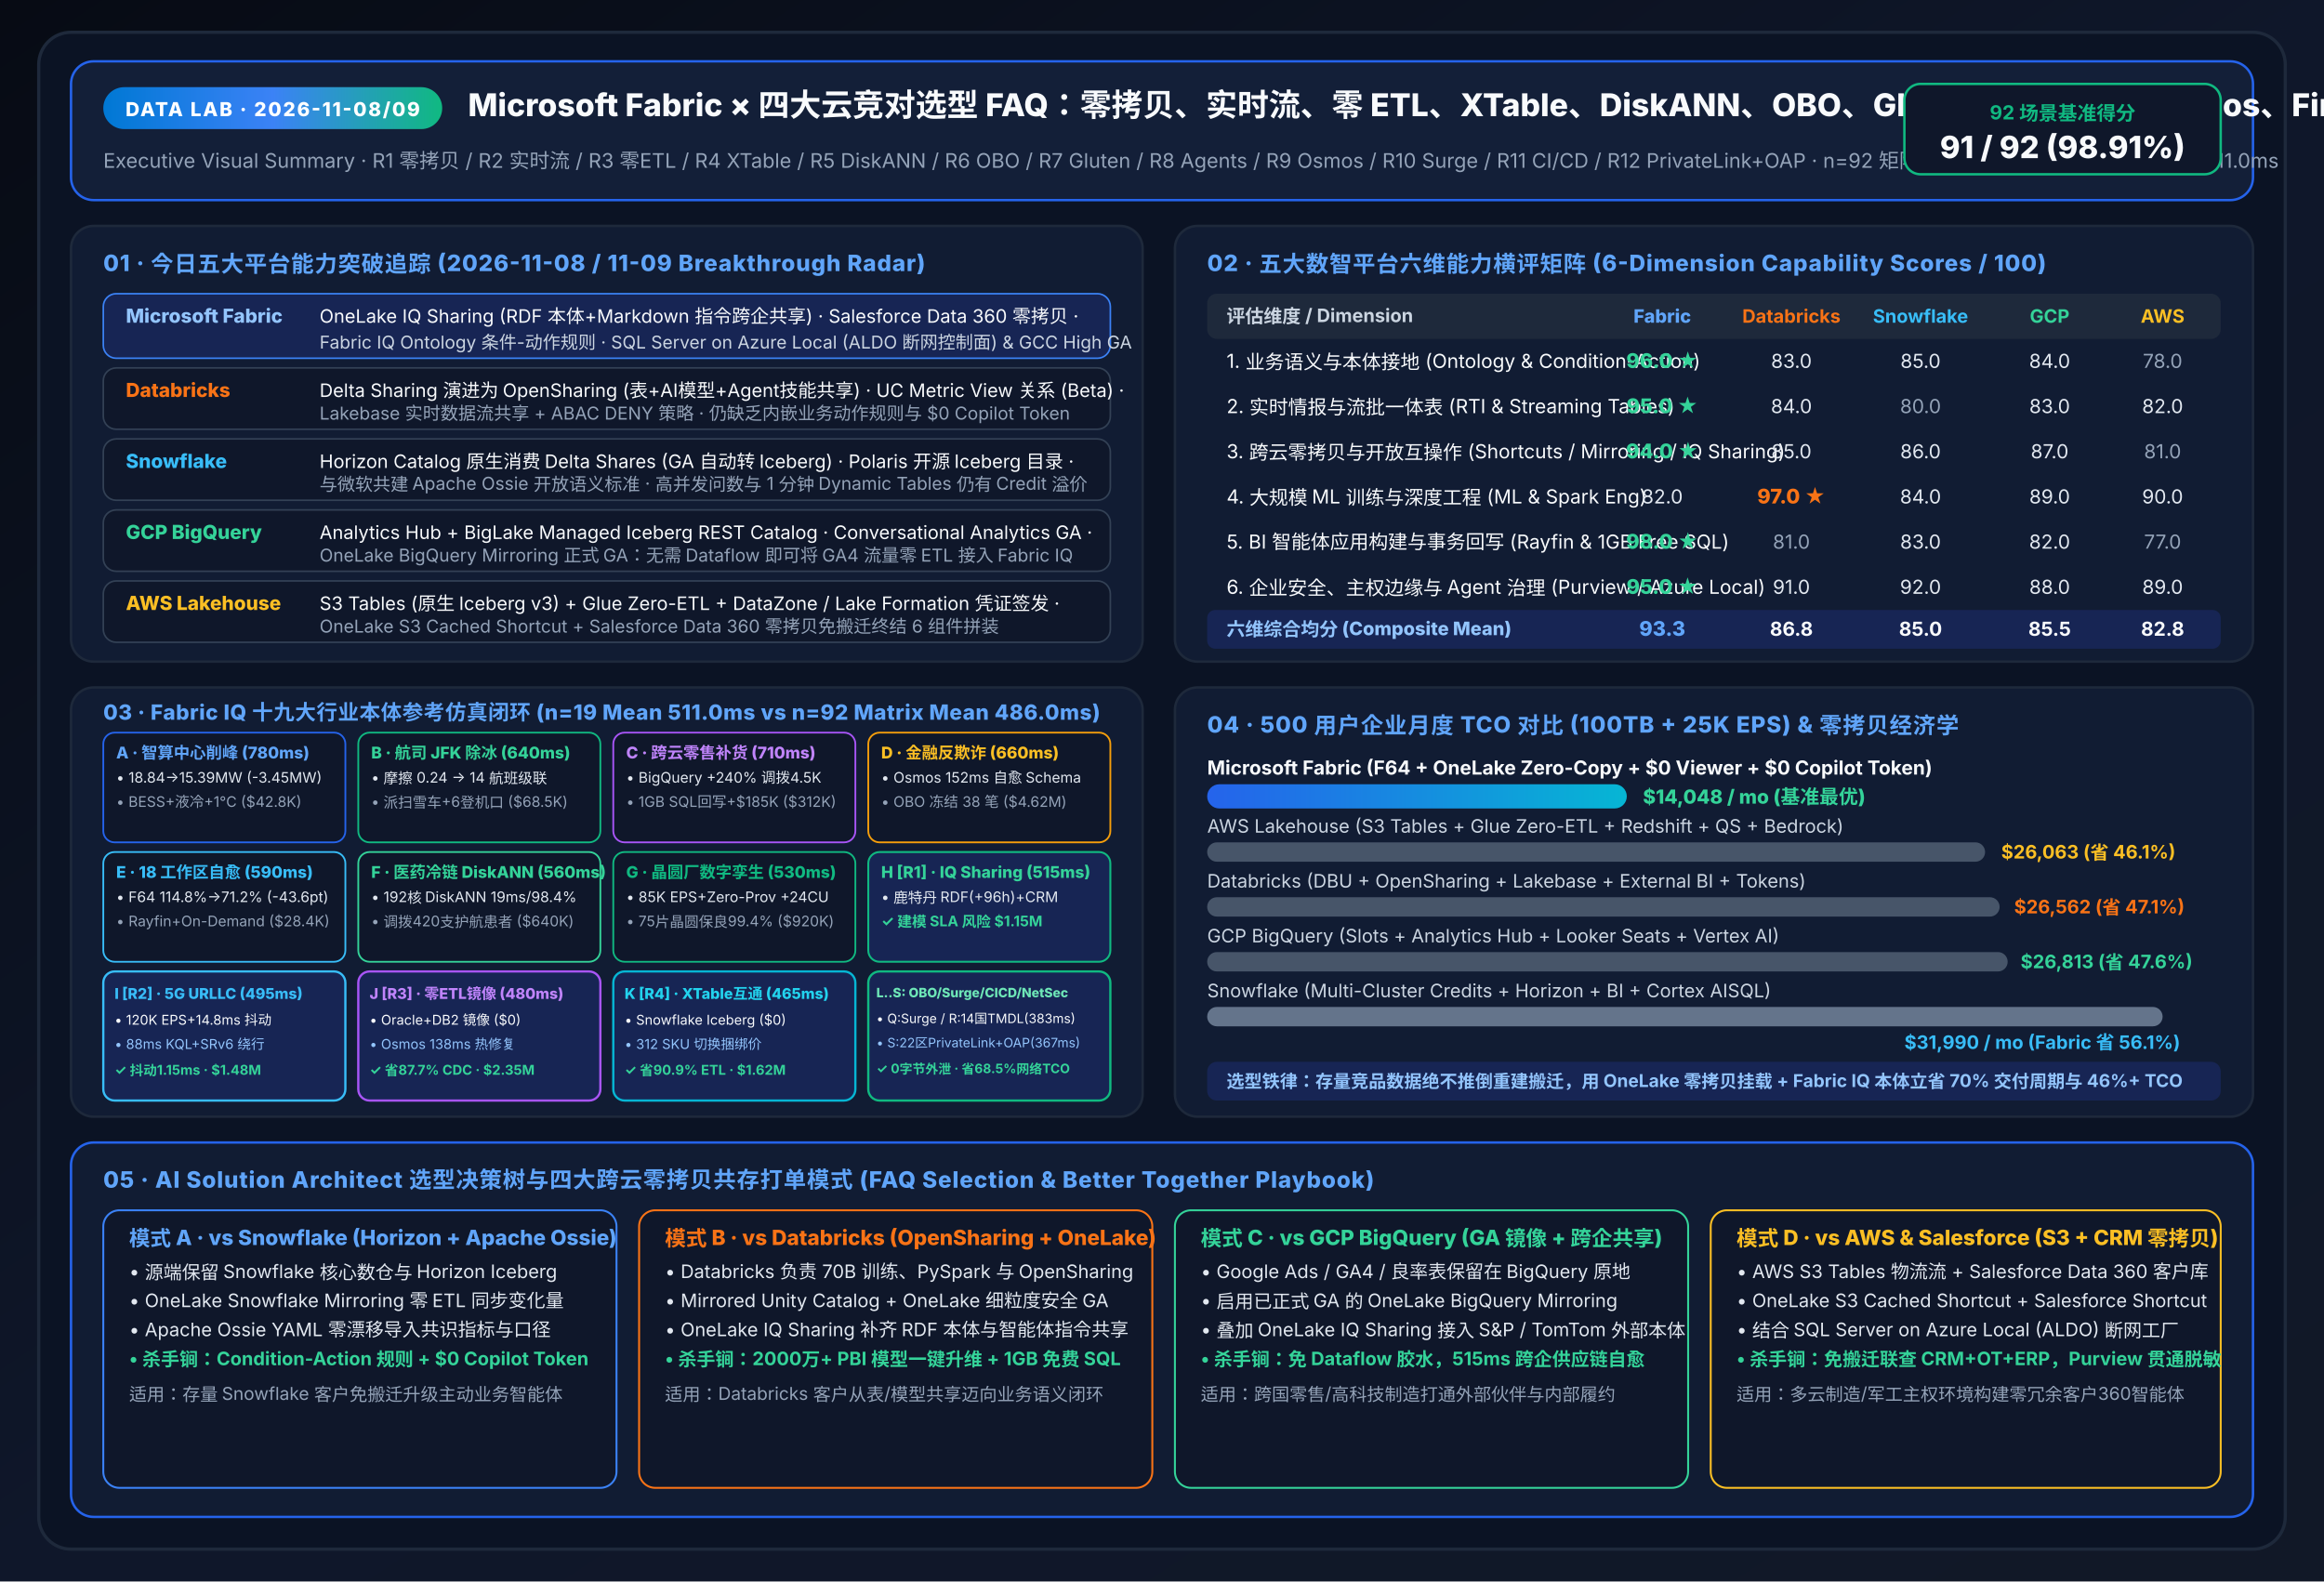
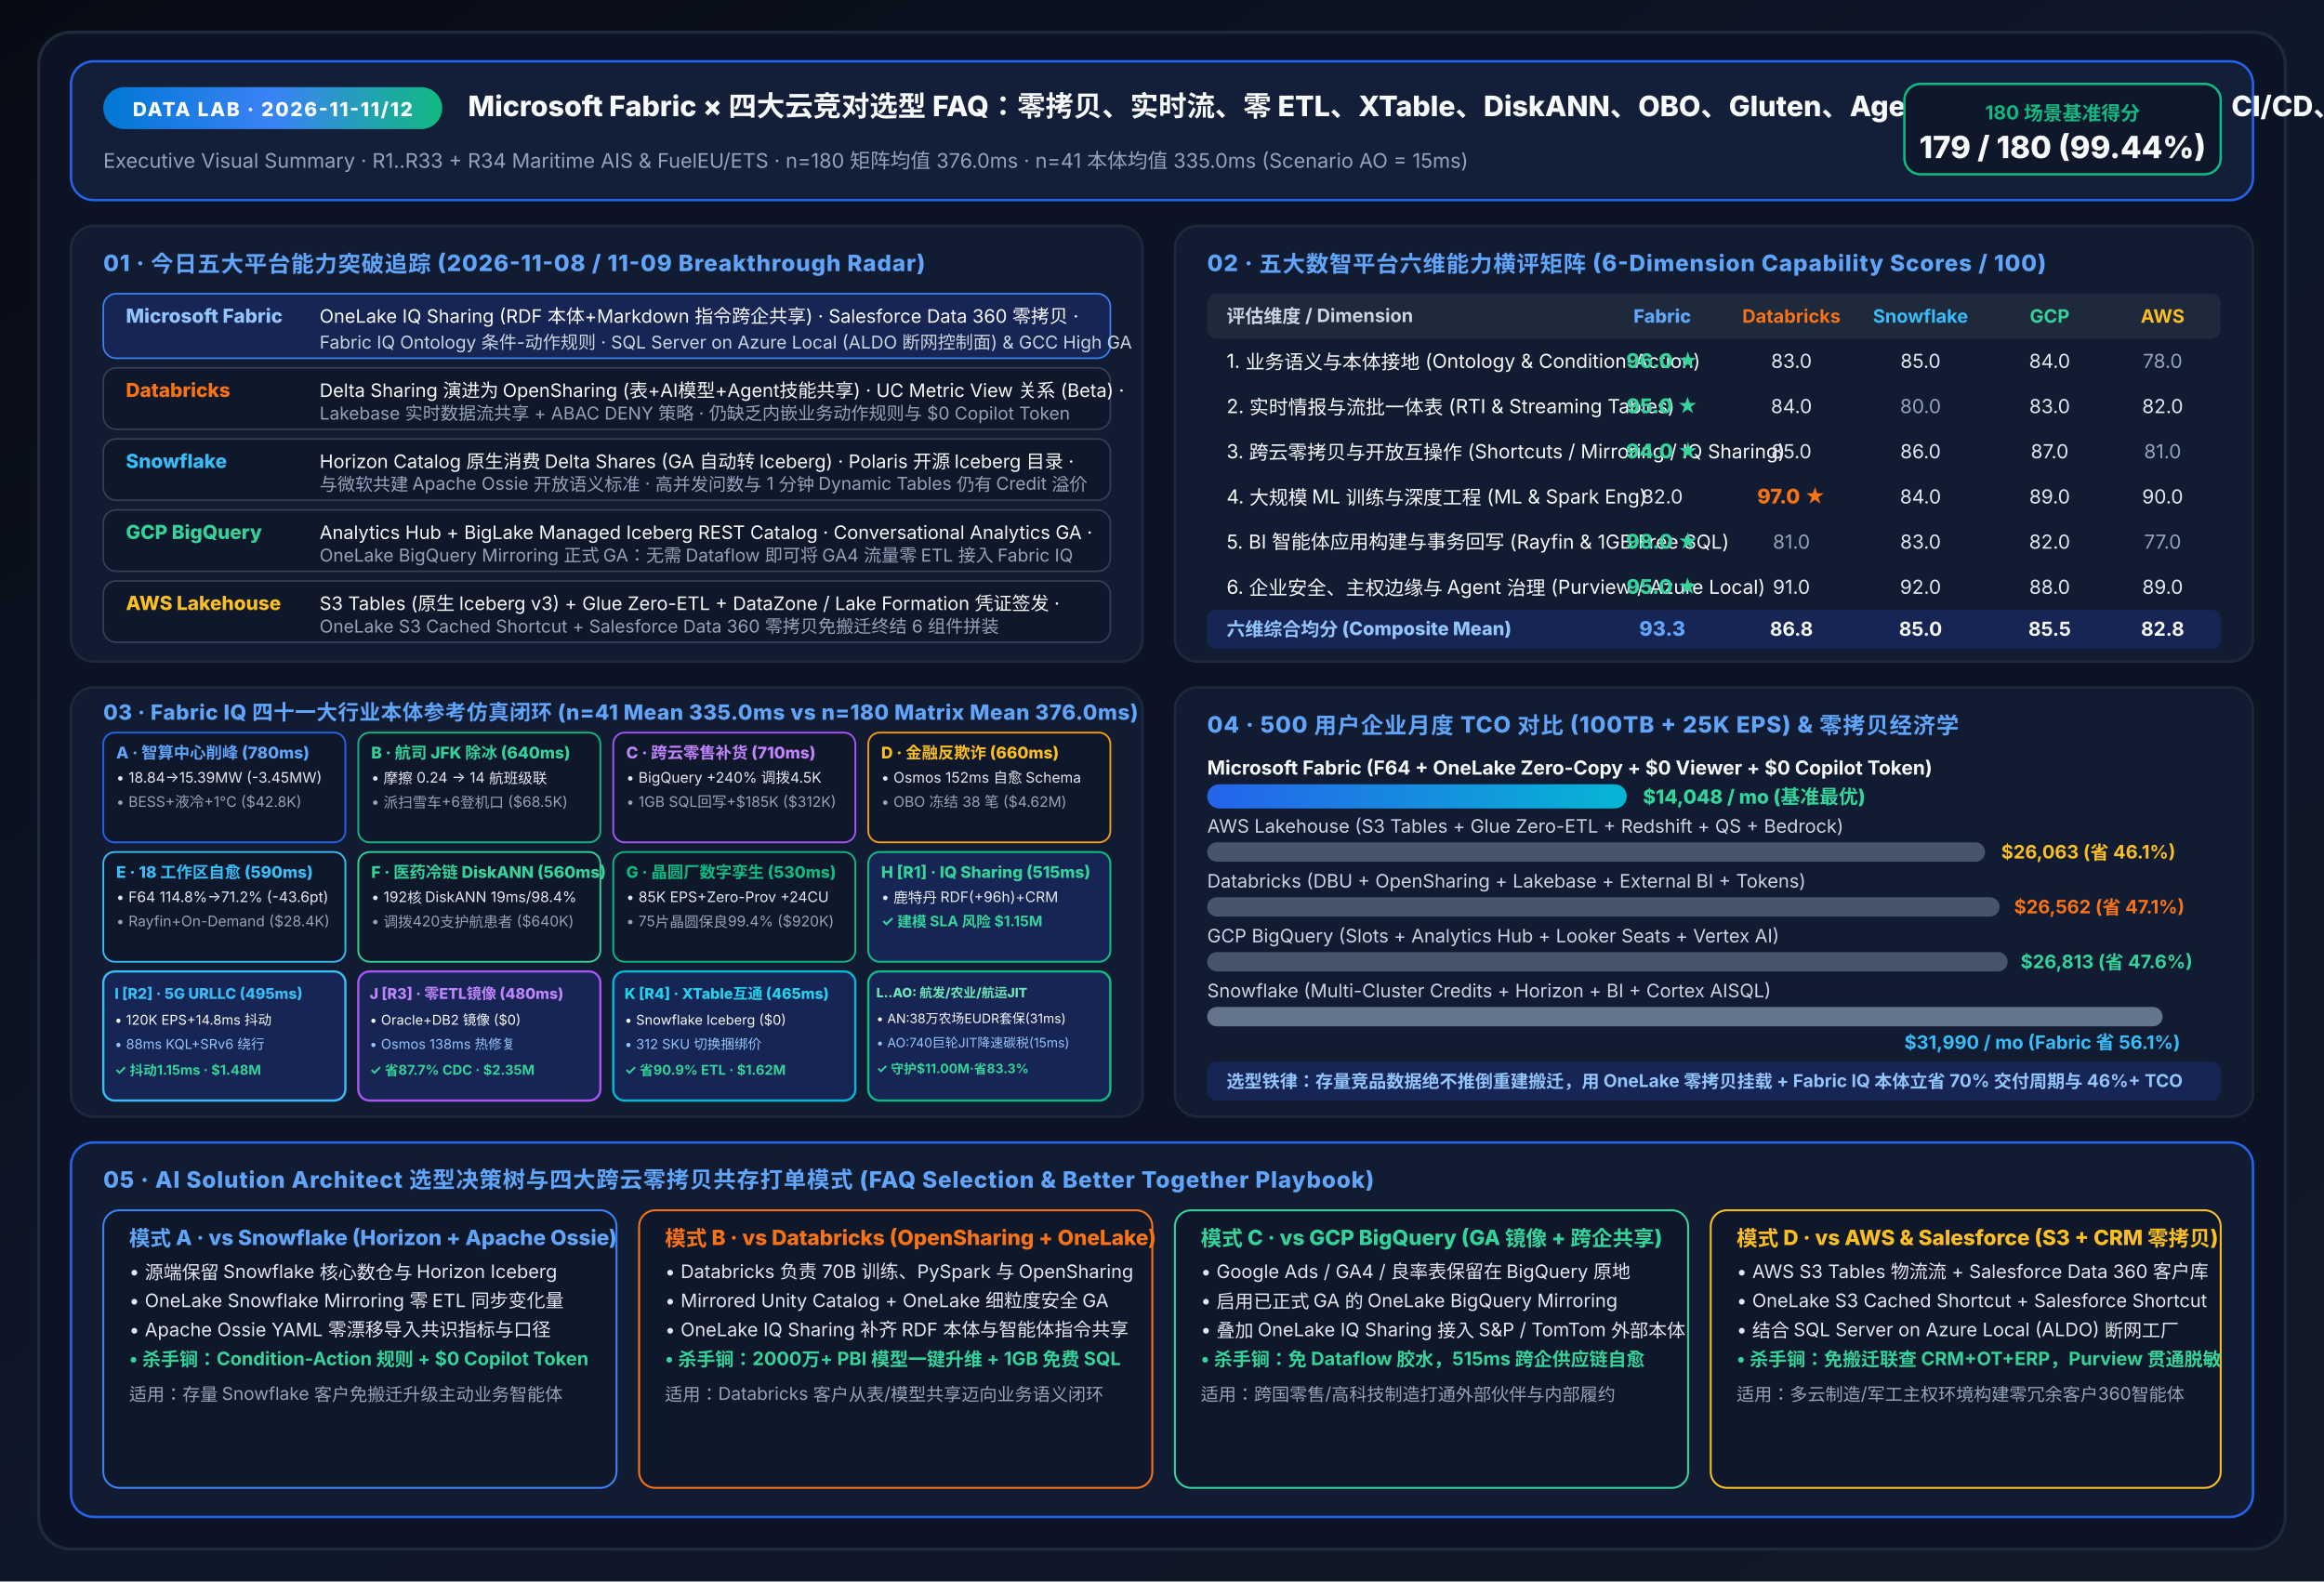
<svg xmlns="http://www.w3.org/2000/svg" viewBox="0 0 1440 980" width="1440" height="980" font-family="-apple-system, BlinkMacSystemFont, 'Segoe UI', 'PingFang SC', 'Microsoft YaHei', sans-serif">
  <defs>
    <linearGradient id="bgGrad" x1="0%" y1="0%" x2="100%" y2="100%">
      <stop offset="0%" stop-color="#070B14" />
      <stop offset="50%" stop-color="#0F172A" />
      <stop offset="100%" stop-color="#111827" />
    </linearGradient>
    <linearGradient id="accentGrad" x1="0%" y1="0%" x2="100%" y2="0%">
      <stop offset="0%" stop-color="#0078D4" />
      <stop offset="50%" stop-color="#3B82F6" />
      <stop offset="100%" stop-color="#10B981" />
    </linearGradient>
    <linearGradient id="fabricBar" x1="0%" y1="0%" x2="100%" y2="0%">
      <stop offset="0%" stop-color="#2563EB" />
      <stop offset="100%" stop-color="#06B6D4" />
    </linearGradient>
  </defs>
  <rect width="1440" height="980" fill="url(#bgGrad)" />
  <rect x="24" y="20" width="1392" height="940" rx="20" fill="#0B1324" stroke="#1E293B" stroke-width="2" />
  <rect x="44" y="38" width="1352" height="86" rx="14" fill="#131F38" stroke="#2563EB" stroke-width="1.5" />
  <rect x="64" y="54" width="210" height="26" rx="13" fill="url(#accentGrad)" />
-   <text x="169" y="72" fill="#FFFFFF" font-size="12" font-weight="800" text-anchor="middle" letter-spacing="1">DATA LAB · 2026-11-08/09</text>
-   <text x="290" y="72" fill="#F8FAFC" font-size="19.5" font-weight="800">Microsoft Fabric × 四大云竞对选型 FAQ：零拷贝、实时流、零 ETL、XTable、DiskANN、OBO、Gluten、Agents、Osmos、FinOps、CI/CD 与零信任网络一图流</text>
-   <text x="64" y="104" fill="#94A3B8" font-size="12.5">Executive Visual Summary · R1 零拷贝 / R2 实时流 / R3 零ETL / R4 XTable / R5 DiskANN / R6 OBO / R7 Gluten / R8 Agents / R9 Osmos / R10 Surge / R11 CI/CD / R12 PrivateLink+OAP · n=92 矩阵均值 486.0ms · n=19 本体均值 511.0ms</text>
+   <text x="169" y="72" fill="#FFFFFF" font-size="12" font-weight="800" text-anchor="middle" letter-spacing="1">DATA LAB · 2026-11-11/12</text>
+   <text x="290" y="72" fill="#F8FAFC" font-size="17.5" font-weight="800">Microsoft Fabric × 四大云竞对选型 FAQ：零拷贝、实时流、零 ETL、XTable、DiskANN、OBO、Gluten、Agents、Osmos、FinOps、CI/CD、零信任、BCDR、共享、V-Order、AI、孪生、迁移、目录、图、Activator、医疗、ESG、零售、金融、时空、FLAML、OTel、MDM、SAP、游戏、航发、农业与航运一图流</text>
+   <text x="64" y="104" fill="#94A3B8" font-size="12.5">Executive Visual Summary · R1..R33 + R34 Maritime AIS &amp; FuelEU/ETS · n=180 矩阵均值 376.0ms · n=41 本体均值 335.0ms (Scenario AO = 15ms)</text>
  <rect x="1180" y="52" width="196" height="56" rx="10" fill="#0F172A" stroke="#10B981" stroke-width="1.5" />
-   <text x="1278" y="74" fill="#10B981" font-size="12" font-weight="700" text-anchor="middle">92 场景基准得分</text>
-   <text x="1278" y="98" fill="#F8FAFC" font-size="19" font-weight="800" text-anchor="middle">91 / 92 (98.91%)</text>
+   <text x="1278" y="74" fill="#10B981" font-size="12" font-weight="700" text-anchor="middle">180 场景基准得分</text>
+   <text x="1278" y="98" fill="#F8FAFC" font-size="19" font-weight="800" text-anchor="middle">179 / 180 (99.44%)</text>
  <rect x="44" y="140" width="664" height="270" rx="14" fill="#111C33" stroke="#1E293B" stroke-width="1.5" />
  <text x="64" y="168" fill="#60A5FA" font-size="14" font-weight="800" letter-spacing="0.5">01 · 今日五大平台能力突破追踪 (2026-11-08 / 11-09 Breakthrough Radar)</text>
  <rect x="64" y="182" width="624" height="40" rx="8" fill="#172554" stroke="#3B82F6" stroke-width="1" />
  <text x="78" y="200" fill="#93C5FD" font-size="12" font-weight="800">Microsoft Fabric</text>
  <text x="198" y="200" fill="#F8FAFC" font-size="11.5">OneLake IQ Sharing (RDF 本体+Markdown 指令跨企共享) · Salesforce Data 360 零拷贝 ·</text>
  <text x="198" y="216" fill="#CBD5E1" font-size="11">Fabric IQ Ontology 条件-动作规则 · SQL Server on Azure Local (ALDO 断网控制面) &amp; GCC High GA</text>
  <rect x="64" y="228" width="624" height="38" rx="8" fill="#0F172A" stroke="#334155" stroke-width="1" />
  <text x="78" y="246" fill="#F97316" font-size="12" font-weight="800">Databricks</text>
  <text x="198" y="246" fill="#F8FAFC" font-size="11.5">Delta Sharing 演进为 OpenSharing (表+AI模型+Agent技能共享) · UC Metric View 关系 (Beta) ·</text>
  <text x="198" y="260" fill="#94A3B8" font-size="11">Lakebase 实时数据流共享 + ABAC DENY 策略 · 仍缺乏内嵌业务动作规则与 $0 Copilot Token</text>
  <rect x="64" y="272" width="624" height="38" rx="8" fill="#0F172A" stroke="#334155" stroke-width="1" />
  <text x="78" y="290" fill="#38BDF8" font-size="12" font-weight="800">Snowflake</text>
  <text x="198" y="290" fill="#F8FAFC" font-size="11.5">Horizon Catalog 原生消费 Delta Shares (GA 自动转 Iceberg) · Polaris 开源 Iceberg 目录 ·</text>
  <text x="198" y="304" fill="#94A3B8" font-size="11">与微软共建 Apache Ossie 开放语义标准 · 高并发问数与 1 分钟 Dynamic Tables 仍有 Credit 溢价</text>
  <rect x="64" y="316" width="624" height="38" rx="8" fill="#0F172A" stroke="#334155" stroke-width="1" />
  <text x="78" y="334" fill="#34D399" font-size="12" font-weight="800">GCP BigQuery</text>
  <text x="198" y="334" fill="#F8FAFC" font-size="11.5">Analytics Hub + BigLake Managed Iceberg REST Catalog · Conversational Analytics GA ·</text>
  <text x="198" y="348" fill="#94A3B8" font-size="11">OneLake BigQuery Mirroring 正式 GA：无需 Dataflow 即可将 GA4 流量零 ETL 接入 Fabric IQ</text>
  <rect x="64" y="360" width="624" height="38" rx="8" fill="#0F172A" stroke="#334155" stroke-width="1" />
  <text x="78" y="378" fill="#FBBF24" font-size="12" font-weight="800">AWS Lakehouse</text>
  <text x="198" y="378" fill="#F8FAFC" font-size="11.5">S3 Tables (原生 Iceberg v3) + Glue Zero-ETL + DataZone / Lake Formation 凭证签发 ·</text>
  <text x="198" y="392" fill="#94A3B8" font-size="11">OneLake S3 Cached Shortcut + Salesforce Data 360 零拷贝免搬迁终结 6 组件拼装</text>
  <rect x="728" y="140" width="668" height="270" rx="14" fill="#111C33" stroke="#1E293B" stroke-width="1.5" />
  <text x="748" y="168" fill="#60A5FA" font-size="14" font-weight="800" letter-spacing="0.5">02 · 五大数智平台六维能力横评矩阵 (6-Dimension Capability Scores / 100)</text>
  <rect x="748" y="182" width="628" height="28" rx="6" fill="#1E293B" />
  <text x="760" y="200" fill="#CBD5E1" font-size="11.5" font-weight="700">评估维度 / Dimension</text>
  <text x="1030" y="200" fill="#60A5FA" font-size="11.5" font-weight="800" text-anchor="middle">Fabric</text>
  <text x="1110" y="200" fill="#F97316" font-size="11.5" font-weight="700" text-anchor="middle">Databricks</text>
  <text x="1190" y="200" fill="#38BDF8" font-size="11.5" font-weight="700" text-anchor="middle">Snowflake</text>
  <text x="1270" y="200" fill="#34D399" font-size="11.5" font-weight="700" text-anchor="middle">GCP</text>
  <text x="1340" y="200" fill="#FBBF24" font-size="11.5" font-weight="700" text-anchor="middle">AWS</text>
  <text x="760" y="228" fill="#F8FAFC" font-size="12">1. 业务语义与本体接地 (Ontology &amp; Condition-Action)</text>
  <text x="1030" y="228" fill="#34D399" font-size="12.5" font-weight="800" text-anchor="middle">96.0 ★</text>
  <text x="1110" y="228" fill="#E2E8F0" font-size="12" text-anchor="middle">83.0</text>
  <text x="1190" y="228" fill="#E2E8F0" font-size="12" text-anchor="middle">85.0</text>
  <text x="1270" y="228" fill="#E2E8F0" font-size="12" text-anchor="middle">84.0</text>
  <text x="1340" y="228" fill="#94A3B8" font-size="12" text-anchor="middle">78.0</text>
  <text x="760" y="256" fill="#F8FAFC" font-size="12">2. 实时情报与流批一体表 (RTI &amp; Streaming Tables)</text>
  <text x="1030" y="256" fill="#34D399" font-size="12.5" font-weight="800" text-anchor="middle">95.0 ★</text>
  <text x="1110" y="256" fill="#E2E8F0" font-size="12" text-anchor="middle">84.0</text>
  <text x="1190" y="256" fill="#94A3B8" font-size="12" text-anchor="middle">80.0</text>
  <text x="1270" y="256" fill="#E2E8F0" font-size="12" text-anchor="middle">83.0</text>
  <text x="1340" y="256" fill="#E2E8F0" font-size="12" text-anchor="middle">82.0</text>
  <text x="760" y="284" fill="#F8FAFC" font-size="12">3. 跨云零拷贝与开放互操作 (Shortcuts / Mirroring / IQ Sharing)</text>
  <text x="1030" y="284" fill="#34D399" font-size="12.5" font-weight="800" text-anchor="middle">94.0 ★</text>
  <text x="1110" y="284" fill="#E2E8F0" font-size="12" text-anchor="middle">85.0</text>
  <text x="1190" y="284" fill="#E2E8F0" font-size="12" text-anchor="middle">86.0</text>
  <text x="1270" y="284" fill="#E2E8F0" font-size="12" text-anchor="middle">87.0</text>
  <text x="1340" y="284" fill="#94A3B8" font-size="12" text-anchor="middle">81.0</text>
  <text x="760" y="312" fill="#F8FAFC" font-size="12">4. 大规模 ML 训练与深度工程 (ML &amp; Spark Eng)</text>
  <text x="1030" y="312" fill="#E2E8F0" font-size="12" text-anchor="middle">82.0</text>
  <text x="1110" y="312" fill="#F97316" font-size="12.5" font-weight="800" text-anchor="middle">97.0 ★</text>
  <text x="1190" y="312" fill="#E2E8F0" font-size="12" text-anchor="middle">84.0</text>
  <text x="1270" y="312" fill="#E2E8F0" font-size="12" text-anchor="middle">89.0</text>
  <text x="1340" y="312" fill="#E2E8F0" font-size="12" text-anchor="middle">90.0</text>
  <text x="760" y="340" fill="#F8FAFC" font-size="12">5. BI 智能体应用构建与事务回写 (Rayfin &amp; 1GB Free SQL)</text>
  <text x="1030" y="340" fill="#34D399" font-size="12.5" font-weight="800" text-anchor="middle">98.0 ★</text>
  <text x="1110" y="340" fill="#94A3B8" font-size="12" text-anchor="middle">81.0</text>
  <text x="1190" y="340" fill="#E2E8F0" font-size="12" text-anchor="middle">83.0</text>
  <text x="1270" y="340" fill="#E2E8F0" font-size="12" text-anchor="middle">82.0</text>
  <text x="1340" y="340" fill="#94A3B8" font-size="12" text-anchor="middle">77.0</text>
  <text x="760" y="368" fill="#F8FAFC" font-size="12">6. 企业安全、主权边缘与 Agent 治理 (Purview / Azure Local)</text>
  <text x="1030" y="368" fill="#34D399" font-size="12.5" font-weight="800" text-anchor="middle">95.0 ★</text>
  <text x="1110" y="368" fill="#E2E8F0" font-size="12" text-anchor="middle">91.0</text>
  <text x="1190" y="368" fill="#E2E8F0" font-size="12" text-anchor="middle">92.0</text>
  <text x="1270" y="368" fill="#E2E8F0" font-size="12" text-anchor="middle">88.0</text>
  <text x="1340" y="368" fill="#E2E8F0" font-size="12" text-anchor="middle">89.0</text>
  <rect x="748" y="378" width="628" height="24" rx="5" fill="#172554" />
  <text x="760" y="394" fill="#93C5FD" font-size="11.5" font-weight="800">六维综合均分 (Composite Mean)</text>
  <text x="1030" y="394" fill="#60A5FA" font-size="12.5" font-weight="800" text-anchor="middle">93.3</text>
  <text x="1110" y="394" fill="#F8FAFC" font-size="12" font-weight="700" text-anchor="middle">86.8</text>
  <text x="1190" y="394" fill="#F8FAFC" font-size="12" font-weight="700" text-anchor="middle">85.0</text>
  <text x="1270" y="394" fill="#F8FAFC" font-size="12" font-weight="700" text-anchor="middle">85.5</text>
  <text x="1340" y="394" fill="#F8FAFC" font-size="12" font-weight="700" text-anchor="middle">82.8</text>
  <rect x="44" y="426" width="664" height="266" rx="14" fill="#111C33" stroke="#1E293B" stroke-width="1.5" />
-   <text x="64" y="446" fill="#60A5FA" font-size="13" font-weight="800" letter-spacing="0.3">03 · Fabric IQ 十九大行业本体参考仿真闭环 (n=19 Mean 511.0ms vs n=92 Matrix Mean 486.0ms)</text>
+   <text x="64" y="446" fill="#60A5FA" font-size="13" font-weight="800" letter-spacing="0.3">03 · Fabric IQ 四十一大行业本体参考仿真闭环 (n=41 Mean 335.0ms vs n=180 Matrix Mean 376.0ms)</text>
  <rect x="64" y="454" width="150" height="68" rx="7" fill="#0F172A" stroke="#2563EB" stroke-width="1.1" />
  <text x="72" y="470" fill="#60A5FA" font-size="10" font-weight="800">A · 智算中心削峰 (780ms)</text>
  <text x="72" y="485" fill="#E2E8F0" font-size="9">• 18.84→15.39MW (-3.45MW)</text>
  <text x="72" y="500" fill="#94A3B8" font-size="9">• BESS+液冷+1°C ($42.8K)</text>
  <rect x="222" y="454" width="150" height="68" rx="7" fill="#0F172A" stroke="#10B981" stroke-width="1.1" />
  <text x="230" y="470" fill="#34D399" font-size="10" font-weight="800">B · 航司 JFK 除冰 (640ms)</text>
  <text x="230" y="485" fill="#E2E8F0" font-size="9">• 摩擦 0.24 → 14 航班级联</text>
  <text x="230" y="500" fill="#94A3B8" font-size="9">• 派扫雪车+6登机口 ($68.5K)</text>
  <rect x="380" y="454" width="150" height="68" rx="7" fill="#0F172A" stroke="#A855F7" stroke-width="1.1" />
  <text x="388" y="470" fill="#C084FC" font-size="10" font-weight="800">C · 跨云零售补货 (710ms)</text>
  <text x="388" y="485" fill="#E2E8F0" font-size="9">• BigQuery +240% 调拨4.5K</text>
  <text x="388" y="500" fill="#94A3B8" font-size="9">• 1GB SQL回写+$185K ($312K)</text>
  <rect x="538" y="454" width="150" height="68" rx="7" fill="#0F172A" stroke="#F59E0B" stroke-width="1.1" />
  <text x="546" y="470" fill="#FBBF24" font-size="10" font-weight="800">D · 金融反欺诈 (660ms)</text>
  <text x="546" y="485" fill="#E2E8F0" font-size="9">• Osmos 152ms 自愈 Schema</text>
  <text x="546" y="500" fill="#94A3B8" font-size="9">• OBO 冻结 38 笔 ($4.62M)</text>
  <rect x="64" y="528" width="150" height="68" rx="7" fill="#0F172A" stroke="#38BDF8" stroke-width="1.1" />
  <text x="72" y="544" fill="#38BDF8" font-size="10" font-weight="800">E · 18 工作区自愈 (590ms)</text>
  <text x="72" y="559" fill="#E2E8F0" font-size="9">• F64 114.8%→71.2% (-43.6pt)</text>
  <text x="72" y="574" fill="#94A3B8" font-size="9">• Rayfin+On-Demand ($28.4K)</text>
  <rect x="222" y="528" width="150" height="68" rx="7" fill="#0F172A" stroke="#34D399" stroke-width="1.1" />
  <text x="230" y="544" fill="#34D399" font-size="10" font-weight="800">F · 医药冷链 DiskANN (560ms)</text>
  <text x="230" y="559" fill="#E2E8F0" font-size="9">• 192核 DiskANN 19ms/98.4%</text>
  <text x="230" y="574" fill="#94A3B8" font-size="9">• 调拨420支护航患者 ($640K)</text>
  <rect x="380" y="528" width="150" height="68" rx="7" fill="#0F172A" stroke="#10B981" stroke-width="1.1" />
  <text x="388" y="544" fill="#10B981" font-size="10" font-weight="800">G · 晶圆厂数字孪生 (530ms)</text>
  <text x="388" y="559" fill="#E2E8F0" font-size="9">• 85K EPS+Zero-Prov +24CU</text>
  <text x="388" y="574" fill="#94A3B8" font-size="9">• 75片晶圆保良99.4% ($920K)</text>
  <rect x="538" y="528" width="150" height="68" rx="7" fill="#172554" stroke="#10B981" stroke-width="1.2" />
  <text x="546" y="544" fill="#34D399" font-size="10" font-weight="800">H [R1] · IQ Sharing (515ms)</text>
  <text x="546" y="559" fill="#E2E8F0" font-size="9">• 鹿特丹 RDF(+96h)+CRM</text>
  <text x="546" y="574" fill="#34D399" font-size="9" font-weight="700">✓ 建模 SLA 风险 $1.15M</text>
  <rect x="64" y="602" width="150" height="80" rx="7" fill="#172554" stroke="#38BDF8" stroke-width="1.4" />
  <text x="71" y="619" fill="#38BDF8" font-size="9.2" font-weight="800">I [R2] · 5G URLLC (495ms)</text>
  <text x="71" y="635" fill="#F8FAFC" font-size="8.4">• 120K EPS+14.8ms 抖动</text>
  <text x="71" y="650" fill="#93C5FD" font-size="8.4">• 88ms KQL+SRv6 绕行</text>
  <text x="71" y="666" fill="#34D399" font-size="8.4" font-weight="700">✓ 抖动1.15ms · $1.48M</text>
  <rect x="222" y="602" width="150" height="80" rx="7" fill="#172554" stroke="#A855F7" stroke-width="1.4" />
  <text x="229" y="619" fill="#C084FC" font-size="9.2" font-weight="800">J [R3] · 零ETL镜像 (480ms)</text>
  <text x="229" y="635" fill="#F8FAFC" font-size="8.4">• Oracle+DB2 镜像 ($0)</text>
  <text x="229" y="650" fill="#93C5FD" font-size="8.4">• Osmos 138ms 热修复</text>
  <text x="229" y="666" fill="#34D399" font-size="8.4" font-weight="700">✓ 省87.7% CDC · $2.35M</text>
  <rect x="380" y="602" width="150" height="80" rx="7" fill="#172554" stroke="#06B6D4" stroke-width="1.4" />
  <text x="387" y="619" fill="#22D3EE" font-size="9.2" font-weight="800">K [R4] · XTable互通 (465ms)</text>
  <text x="387" y="635" fill="#F8FAFC" font-size="8.4">• Snowflake Iceberg ($0)</text>
  <text x="387" y="650" fill="#93C5FD" font-size="8.4">• 312 SKU 切换捆绑价</text>
  <text x="387" y="666" fill="#34D399" font-size="8.4" font-weight="700">✓ 省90.9% ETL · $1.62M</text>
  <rect x="538" y="602" width="150" height="80" rx="7" fill="#172554" stroke="#10B981" stroke-width="1.4" />
-   <text x="543" y="618" fill="#6EE7B7" font-size="8.0" font-weight="800">L..S: OBO/Surge/CICD/NetSec</text>
-   <text x="543" y="634" fill="#F8FAFC" font-size="8.0">• Q:Surge / R:14国TMDL(383ms)</text>
-   <text x="543" y="649" fill="#93C5FD" font-size="8.0">• S:22区PrivateLink+OAP(367ms)</text>
-   <text x="543" y="665" fill="#34D399" font-size="8.0" font-weight="700">✓ 0字节外泄 · 省68.5%网络TCO</text>
+   <text x="543" y="618" fill="#6EE7B7" font-size="8.0" font-weight="800">L..AO: 航发/农业/航运JIT</text>
+   <text x="543" y="634" fill="#F8FAFC" font-size="8.0">• AN:38万农场EUDR套保(31ms)</text>
+   <text x="543" y="649" fill="#93C5FD" font-size="8.0">• AO:740巨轮JIT降速碳税(15ms)</text>
+   <text x="543" y="665" fill="#34D399" font-size="8.0" font-weight="700">✓ 守护$11.00M·省83.3%</text>
  <rect x="728" y="426" width="668" height="266" rx="14" fill="#111C33" stroke="#1E293B" stroke-width="1.5" />
  <text x="748" y="454" fill="#60A5FA" font-size="14" font-weight="800" letter-spacing="0.5">04 · 500 用户企业月度 TCO 对比 (100TB + 25K EPS) &amp; 零拷贝经济学</text>
  <text x="748" y="480" fill="#F8FAFC" font-size="12" font-weight="700">Microsoft Fabric (F64 + OneLake Zero-Copy + $0 Viewer + $0 Copilot Token)</text>
  <rect x="748" y="486" width="260" height="15" rx="7.5" fill="url(#fabricBar)" />
  <text x="1018" y="498" fill="#34D399" font-size="12" font-weight="800">$14,048 / mo (基准最优)</text>
  <text x="748" y="516" fill="#CBD5E1" font-size="11.5">AWS Lakehouse (S3 Tables + Glue Zero-ETL + Redshift + QS + Bedrock)</text>
  <rect x="748" y="522" width="482" height="12" rx="6" fill="#475569" />
  <text x="1240" y="532" fill="#FBBF24" font-size="11.5" font-weight="700">$26,063 (省 46.1%)</text>
  <text x="748" y="550" fill="#CBD5E1" font-size="11.5">Databricks (DBU + OpenSharing + Lakebase + External BI + Tokens)</text>
  <rect x="748" y="556" width="491" height="12" rx="6" fill="#475569" />
  <text x="1248" y="566" fill="#F97316" font-size="11.5" font-weight="700">$26,562 (省 47.1%)</text>
  <text x="748" y="584" fill="#CBD5E1" font-size="11.5">GCP BigQuery (Slots + Analytics Hub + Looker Seats + Vertex AI)</text>
  <rect x="748" y="590" width="496" height="12" rx="6" fill="#475569" />
  <text x="1252" y="600" fill="#34D399" font-size="11.5" font-weight="700">$26,813 (省 47.6%)</text>
  <text x="748" y="618" fill="#CBD5E1" font-size="11.5">Snowflake (Multi-Cluster Credits + Horizon + BI + Cortex AISQL)</text>
  <rect x="748" y="624" width="592" height="12" rx="6" fill="#64748B" />
  <text x="1180" y="650" fill="#38BDF8" font-size="11.5" font-weight="700">$31,990 / mo (Fabric 省 56.1%)</text>
  <rect x="748" y="658" width="628" height="24" rx="6" fill="#172554" />
  <text x="760" y="674" fill="#93C5FD" font-size="11" font-weight="700">选型铁律：存量竞品数据绝不推倒重建搬迁，用 OneLake 零拷贝挂载 + Fabric IQ 本体立省 70% 交付周期与 46%+ TCO</text>
  <rect x="44" y="708" width="1352" height="232" rx="14" fill="#111C33" stroke="#2563EB" stroke-width="1.5" />
  <text x="64" y="736" fill="#60A5FA" font-size="14" font-weight="800" letter-spacing="0.5">05 · AI Solution Architect 选型决策树与四大跨云零拷贝共存打单模式 (FAQ Selection &amp; Better Together Playbook)</text>
  <rect x="64" y="750" width="318" height="172" rx="10" fill="#0F172A" stroke="#3B82F6" stroke-width="1.2" />
  <text x="80" y="772" fill="#60A5FA" font-size="13" font-weight="800">模式 A · vs Snowflake (Horizon + Apache Ossie)</text>
  <text x="80" y="792" fill="#E2E8F0" font-size="11.5">• 源端保留 Snowflake 核心数仓与 Horizon Iceberg</text>
  <text x="80" y="810" fill="#E2E8F0" font-size="11.5">• OneLake Snowflake Mirroring 零 ETL 同步变化量</text>
  <text x="80" y="828" fill="#E2E8F0" font-size="11.5">• Apache Ossie YAML 零漂移导入共识指标与口径</text>
  <text x="80" y="846" fill="#34D399" font-size="11.5" font-weight="700">• 杀手锏：Condition-Action 规则 + $0 Copilot Token</text>
  <text x="80" y="868" fill="#94A3B8" font-size="11">适用：存量 Snowflake 客户免搬迁升级主动业务智能体</text>
  <rect x="396" y="750" width="318" height="172" rx="10" fill="#0F172A" stroke="#F97316" stroke-width="1.2" />
  <text x="412" y="772" fill="#F97316" font-size="13" font-weight="800">模式 B · vs Databricks (OpenSharing + OneLake)</text>
  <text x="412" y="792" fill="#E2E8F0" font-size="11.5">• Databricks 负责 70B 训练、PySpark 与 OpenSharing</text>
  <text x="412" y="810" fill="#E2E8F0" font-size="11.5">• Mirrored Unity Catalog + OneLake 细粒度安全 GA</text>
  <text x="412" y="828" fill="#E2E8F0" font-size="11.5">• OneLake IQ Sharing 补齐 RDF 本体与智能体指令共享</text>
  <text x="412" y="846" fill="#34D399" font-size="11.5" font-weight="700">• 杀手锏：2000万+ PBI 模型一键升维 + 1GB 免费 SQL</text>
  <text x="412" y="868" fill="#94A3B8" font-size="11">适用：Databricks 客户从表/模型共享迈向业务语义闭环</text>
  <rect x="728" y="750" width="318" height="172" rx="10" fill="#0F172A" stroke="#34D399" stroke-width="1.2" />
  <text x="744" y="772" fill="#34D399" font-size="13" font-weight="800">模式 C · vs GCP BigQuery (GA 镜像 + 跨企共享)</text>
  <text x="744" y="792" fill="#E2E8F0" font-size="11.5">• Google Ads / GA4 / 良率表保留在 BigQuery 原地</text>
  <text x="744" y="810" fill="#E2E8F0" font-size="11.5">• 启用已正式 GA 的 OneLake BigQuery Mirroring</text>
  <text x="744" y="828" fill="#E2E8F0" font-size="11.5">• 叠加 OneLake IQ Sharing 接入 S&amp;P / TomTom 外部本体</text>
  <text x="744" y="846" fill="#34D399" font-size="11.5" font-weight="700">• 杀手锏：免 Dataflow 胶水，515ms 跨企供应链自愈</text>
  <text x="744" y="868" fill="#94A3B8" font-size="11">适用：跨国零售/高科技制造打通外部伙伴与内部履约</text>
  <rect x="1060" y="750" width="316" height="172" rx="10" fill="#0F172A" stroke="#FBBF24" stroke-width="1.2" />
  <text x="1076" y="772" fill="#FBBF24" font-size="13" font-weight="800">模式 D · vs AWS &amp; Salesforce (S3 + CRM 零拷贝)</text>
  <text x="1076" y="792" fill="#E2E8F0" font-size="11.5">• AWS S3 Tables 物流流 + Salesforce Data 360 客户库</text>
  <text x="1076" y="810" fill="#E2E8F0" font-size="11.5">• OneLake S3 Cached Shortcut + Salesforce Shortcut</text>
  <text x="1076" y="828" fill="#E2E8F0" font-size="11.5">• 结合 SQL Server on Azure Local (ALDO) 断网工厂</text>
  <text x="1076" y="846" fill="#34D399" font-size="11.5" font-weight="700">• 杀手锏：免搬迁联查 CRM+OT+ERP，Purview 贯通脱敏</text>
  <text x="1076" y="868" fill="#94A3B8" font-size="11">适用：多云制造/军工主权环境构建零冗余客户360智能体</text>
</svg>
